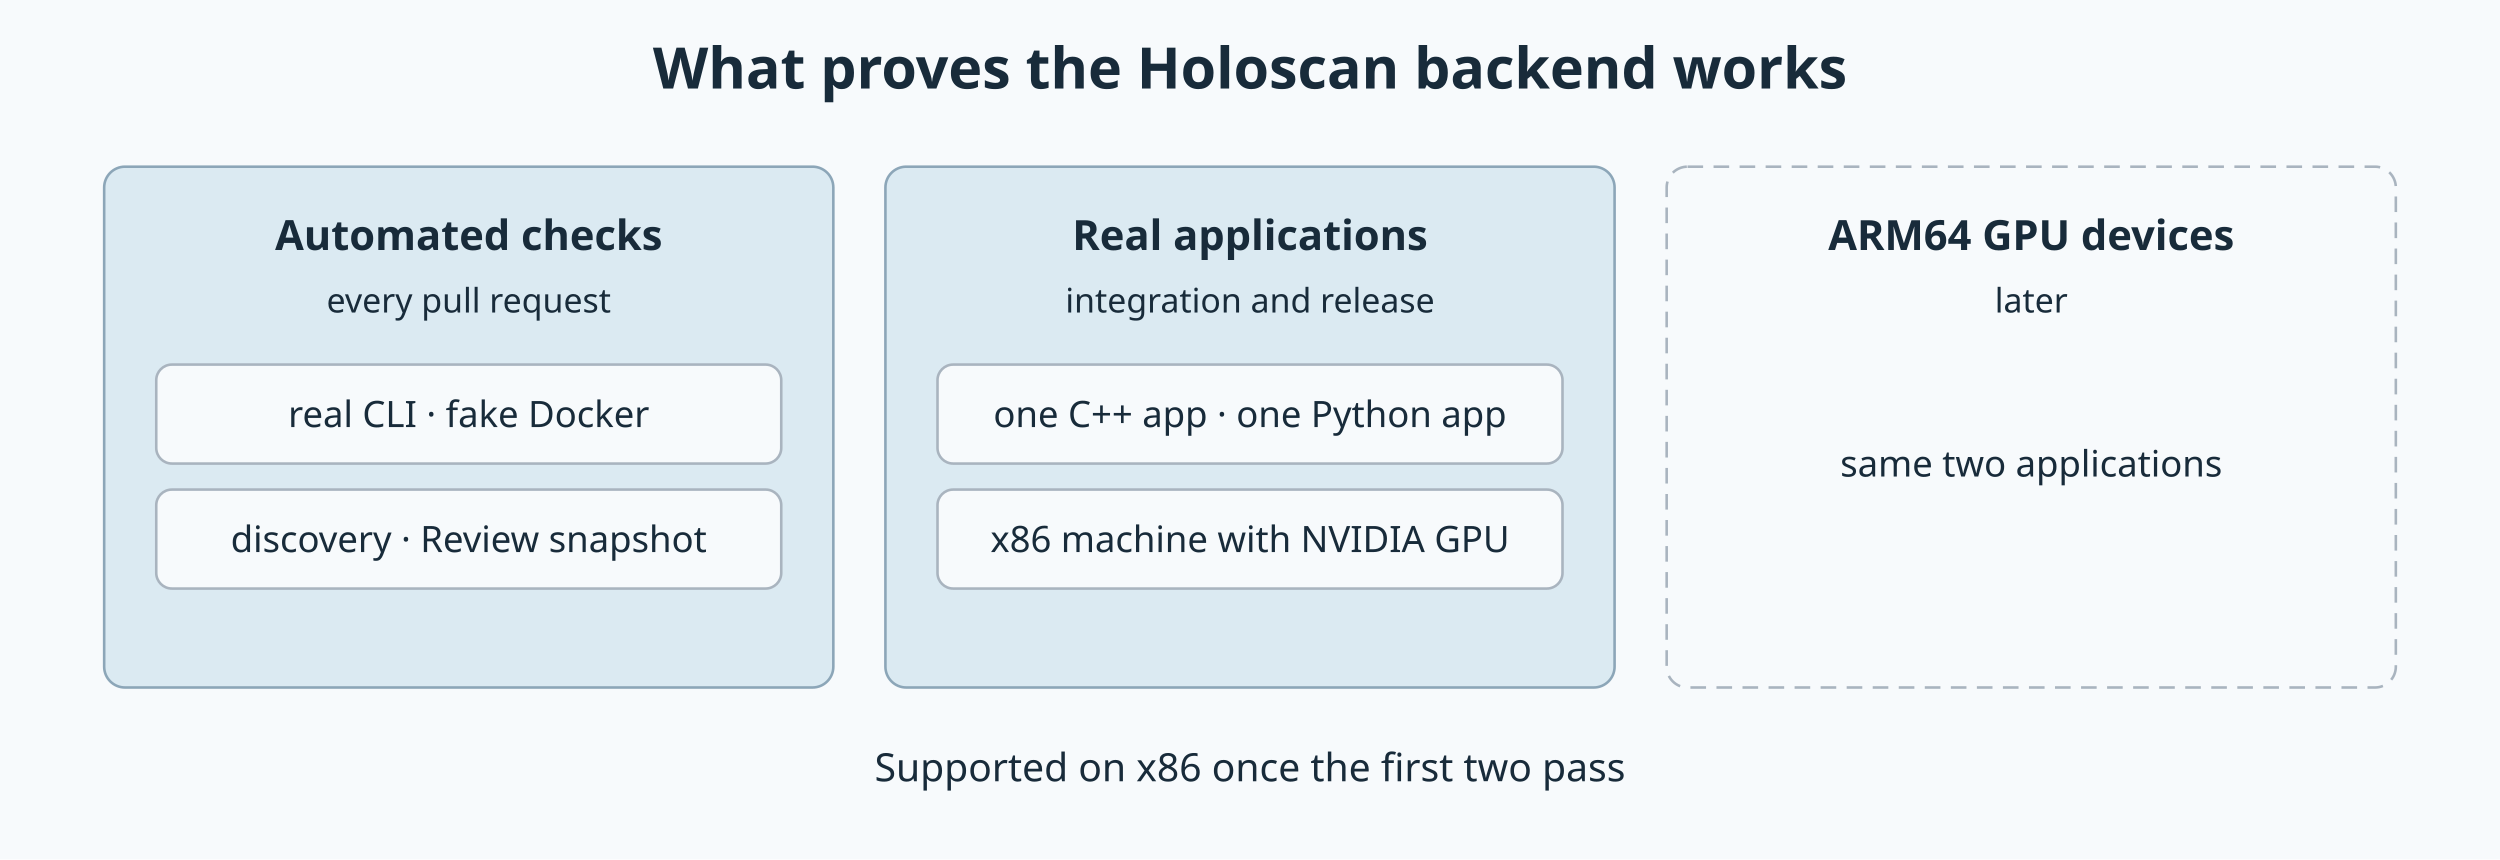
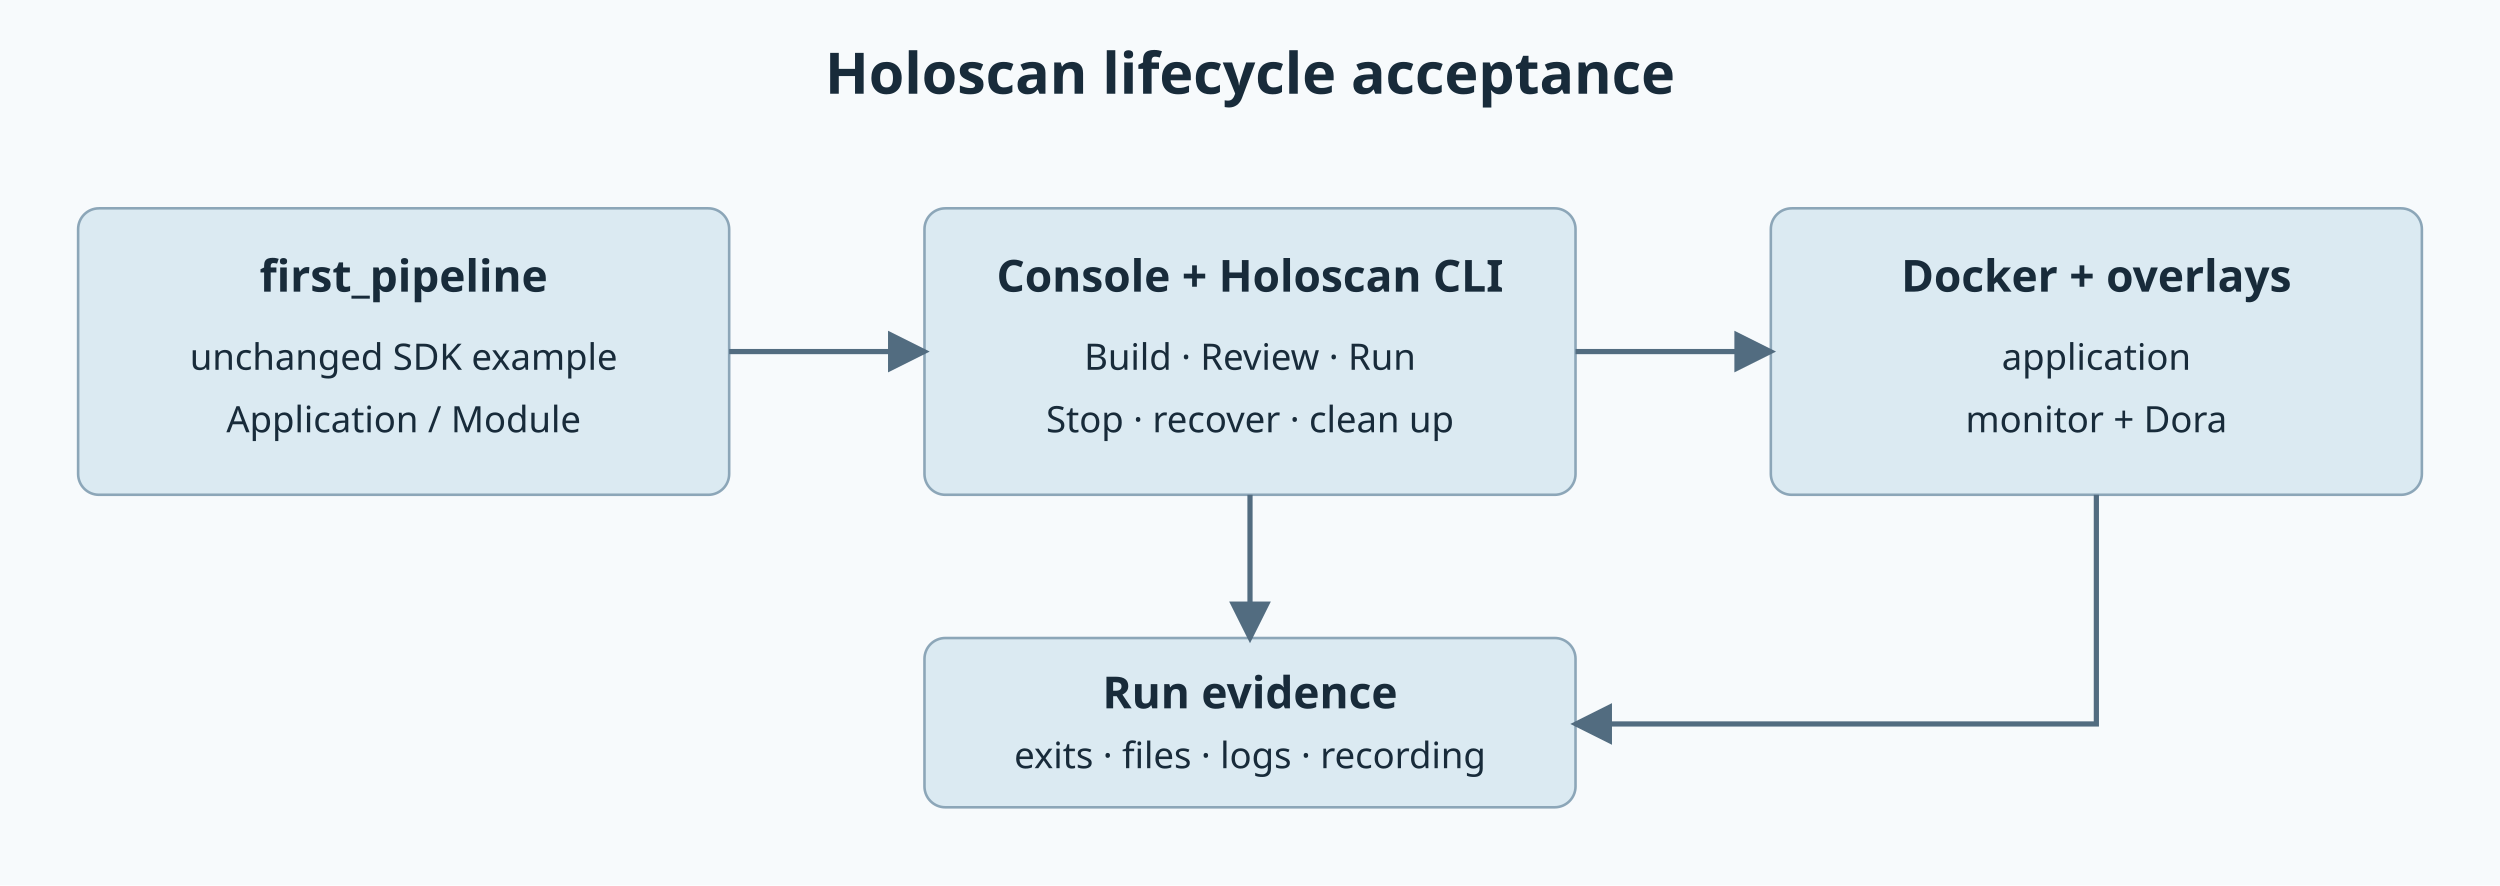
- <svg xmlns="http://www.w3.org/2000/svg" width="960" height="330" viewBox="0 0 960 330" role="img" aria-labelledby="title desc">
-   <rect width="960" height="330" fill="#f7fafc" />
+ <svg xmlns="http://www.w3.org/2000/svg" width="960" height="340" viewBox="0 0 960 340" role="img" aria-labelledby="title desc">
+   <defs>
+     <marker id="arrow" markerWidth="8" markerHeight="8" refX="7" refY="4" orient="auto">
+       <path d="M0 0 L8 4 L0 8" fill="#526c80" />
+     </marker>
+   </defs>
+   <rect width="960" height="340" fill="#f7fafc" />
  <g font-family="sans-serif" fill="#182b3a" text-anchor="middle">
-     <text x="480" y="34" font-size="22" font-weight="600">What proves the Holoscan backend works</text>
+     <text x="480" y="36" font-size="22" font-weight="600">Holoscan lifecycle acceptance</text>
    <g fill="#dbeaf2" stroke="#8ca6b8">
-       <rect x="40" y="64" width="280" height="200" rx="8" />
-       <rect x="340" y="64" width="280" height="200" rx="8" />
+       <rect x="30" y="80" width="250" height="110" rx="8" />
+       <rect x="355" y="80" width="250" height="110" rx="8" />
+       <rect x="680" y="80" width="250" height="110" rx="8" />
+       <rect x="355" y="245" width="250" height="65" rx="8" />
    </g>
-     <rect x="640" y="64" width="280" height="200" rx="8" fill="#f7fafc" stroke="#a9b4bf" stroke-dasharray="6 4" />
-     <text x="180" y="96" font-size="16" font-weight="600">Automated checks</text>
-     <text x="180" y="120" font-size="13">every pull request</text>
-     <text x="480" y="96" font-size="16" font-weight="600">Real applications</text>
-     <text x="480" y="120" font-size="13">integration and release</text>
-     <text x="780" y="96" font-size="16" font-weight="600">ARM64 GPU devices</text>
-     <text x="780" y="120" font-size="13">later</text>
-     <g fill="#f7fafc" stroke="#a9b4bf">
-       <rect x="60" y="140" width="240" height="38" rx="6" />
-       <rect x="60" y="188" width="240" height="38" rx="6" />
-       <rect x="360" y="140" width="240" height="38" rx="6" />
-       <rect x="360" y="188" width="240" height="38" rx="6" />
+     <g font-size="17" font-weight="600">
+       <text x="155" y="112">first_pipeline</text>
+       <text x="480" y="112">Console + Holoscan CLI</text>
+       <text x="805" y="112">Docker + overlays</text>
+       <text x="480" y="272">Run evidence</text>
    </g>
    <g font-size="14">
-       <text x="180" y="164">real CLI · fake Docker</text>
-       <text x="180" y="212">discovery · Review snapshot</text>
-       <text x="480" y="164">one C++ app · one Python app</text>
-       <text x="480" y="212">x86 machine with NVIDIA GPU</text>
-       <text x="780" y="183">same two applications</text>
+       <text x="155" y="142">unchanged SDK example</text>
+       <text x="155" y="166">Application / Module</text>
+       <text x="480" y="142">Build · Review · Run</text>
+       <text x="480" y="166">Stop · recover · clean up</text>
+       <text x="805" y="142">application</text>
+       <text x="805" y="166">monitor + Dora</text>
+       <text x="480" y="295">exits · files · logs · recording</text>
    </g>
-     <text x="480" y="300" font-size="15">Supported on x86 once the first two pass</text>
+   </g>
+   <g fill="none" stroke="#526c80" stroke-width="2" marker-end="url(#arrow)">
+     <path d="M280 135 H355" />
+     <path d="M605 135 H680" />
+     <path d="M480 190 V245" />
+     <path d="M805 190 V278 H605" />
  </g>
</svg>
